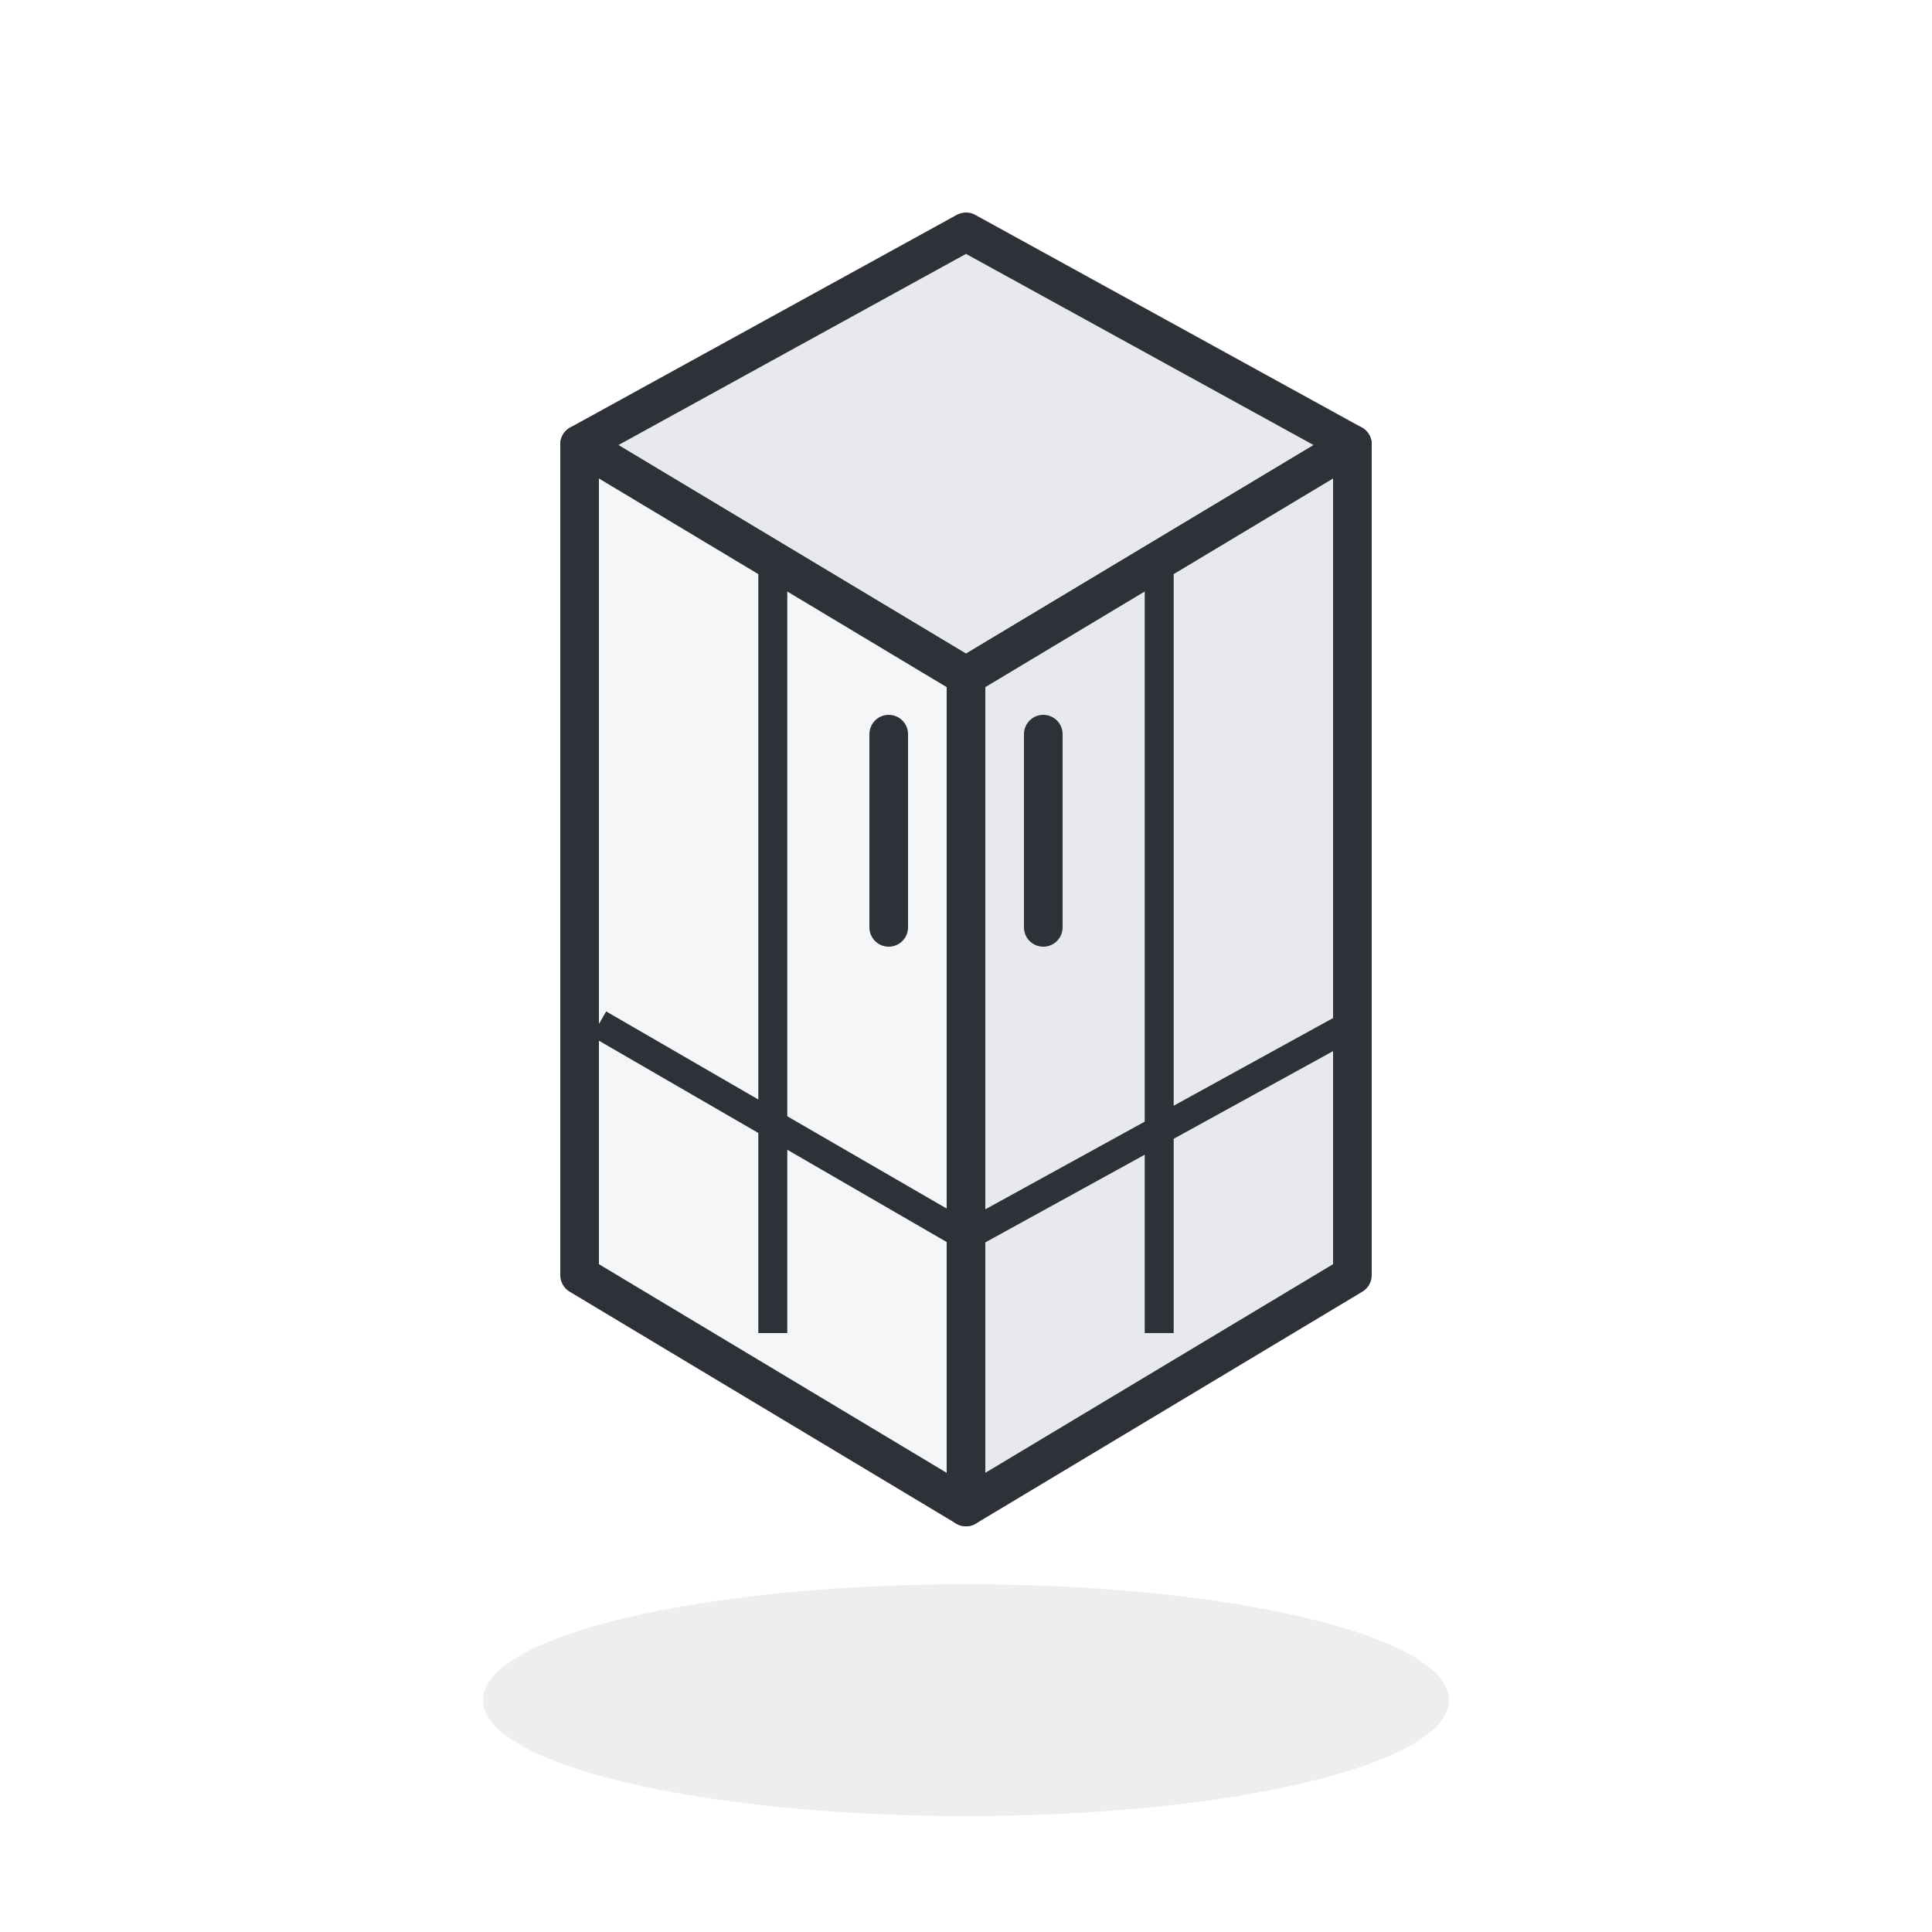
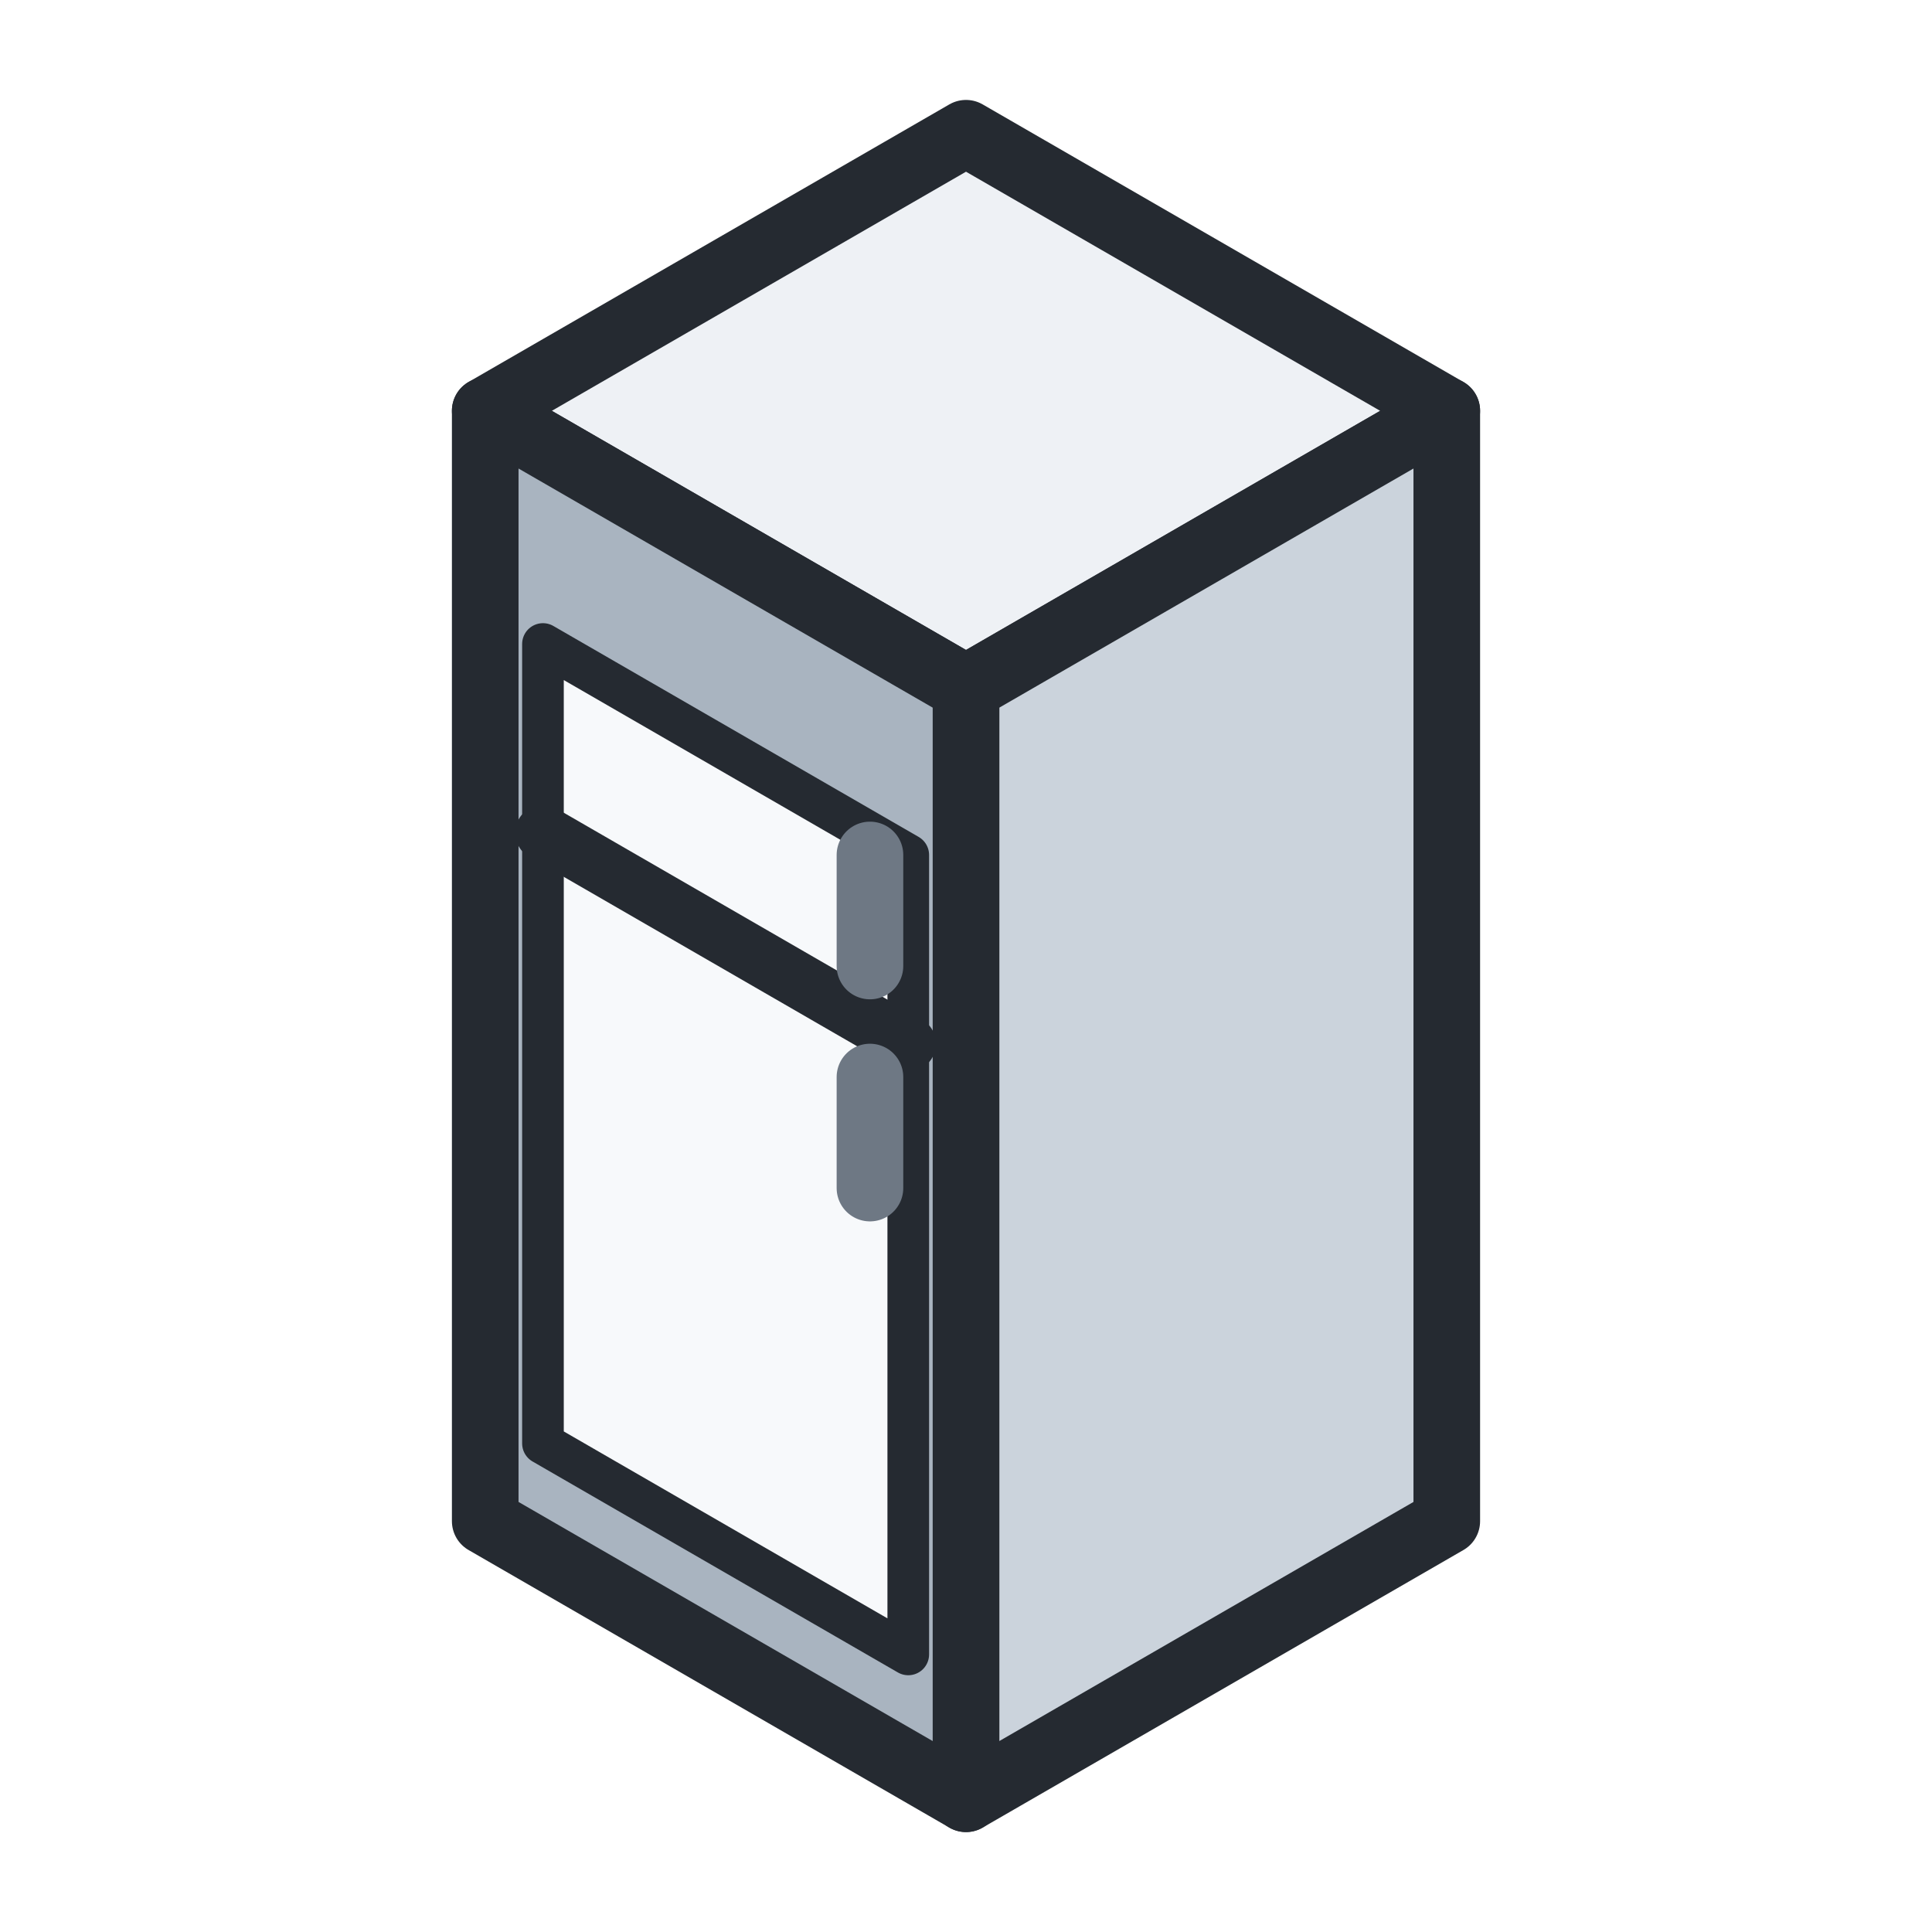
- <svg xmlns="http://www.w3.org/2000/svg" viewBox="0 0 100 100">
-   <ellipse cx="50" cy="88" rx="25" ry="6" fill="#CFCFCB" opacity="0.35" />
-   <path d="M30 23 L50 12 L70 23 L50 35 Z" fill="#E7E9EC" stroke="#2E3238" stroke-width="2" stroke-linejoin="round" />
-   <path d="M30 23 L50 35 L50 78 L30 66 Z" fill="#F4F6F8" stroke="#2E3238" stroke-width="2" stroke-linejoin="round" />
-   <path d="M50 35 L70 23 L70 66 L50 78 Z" fill="#E7E9EC" stroke="#2E3238" stroke-width="2" stroke-linejoin="round" />
-   <line x1="40" y1="29" x2="40" y2="69" stroke="#2E3238" stroke-width="1.5" />
-   <line x1="60" y1="29" x2="60" y2="69" stroke="#2E3238" stroke-width="1.5" />
-   <line x1="31" y1="53" x2="50" y2="64" stroke="#2E3238" stroke-width="1.5" />
-   <line x1="50" y1="64" x2="70" y2="53" stroke="#2E3238" stroke-width="1.5" />
-   <path d="M46 38 L46 48" stroke="#2E3238" stroke-width="2" stroke-linecap="round" />
-   <path d="M54 38 L54 48" stroke="#2E3238" stroke-width="2" stroke-linecap="round" />
+ <svg xmlns="http://www.w3.org/2000/svg" viewBox="-34.80 -44.80 69.60 69.60">
+   <ellipse cx="0.00" cy="10.00" rx="12.00" ry="6.00" fill="#0B1220" opacity="0.10" />
+   <polygon points="0.00,-40.00 17.32,-30.00 0.00,-20.00 -17.32,-30.00" fill="#EEF1F5" stroke="#252A31" stroke-width="2.4" stroke-linejoin="round" />
+   <polygon points="17.32,10.00 0.00,20.00 0.00,-20.00 17.32,-30.00" fill="#CBD3DC" stroke="#252A31" stroke-width="2.4" stroke-linejoin="round" />
+   <polygon points="-17.32,10.00 0.00,20.00 0.00,-20.00 -17.32,-30.00" fill="#A9B4C0" stroke="#252A31" stroke-width="2.4" stroke-linejoin="round" />
+   <polygon points="-15.24,7.20 -2.08,14.80 -2.08,-14.00 -15.24,-21.60" fill="#F7F9FB" stroke="#252A31" stroke-width="1.5" stroke-linejoin="round" />
+   <line x1="-15.24" y1="-14.80" x2="-2.08" y2="-7.20" stroke="#252A31" stroke-width="2.0" stroke-linecap="round" />
+   <line x1="-3.46" y1="-2.00" x2="-3.46" y2="-6.00" stroke="#6E7884" stroke-width="2.4" stroke-linecap="round" />
+   <line x1="-3.46" y1="-10.00" x2="-3.46" y2="-14.00" stroke="#6E7884" stroke-width="2.4" stroke-linecap="round" />
</svg>
